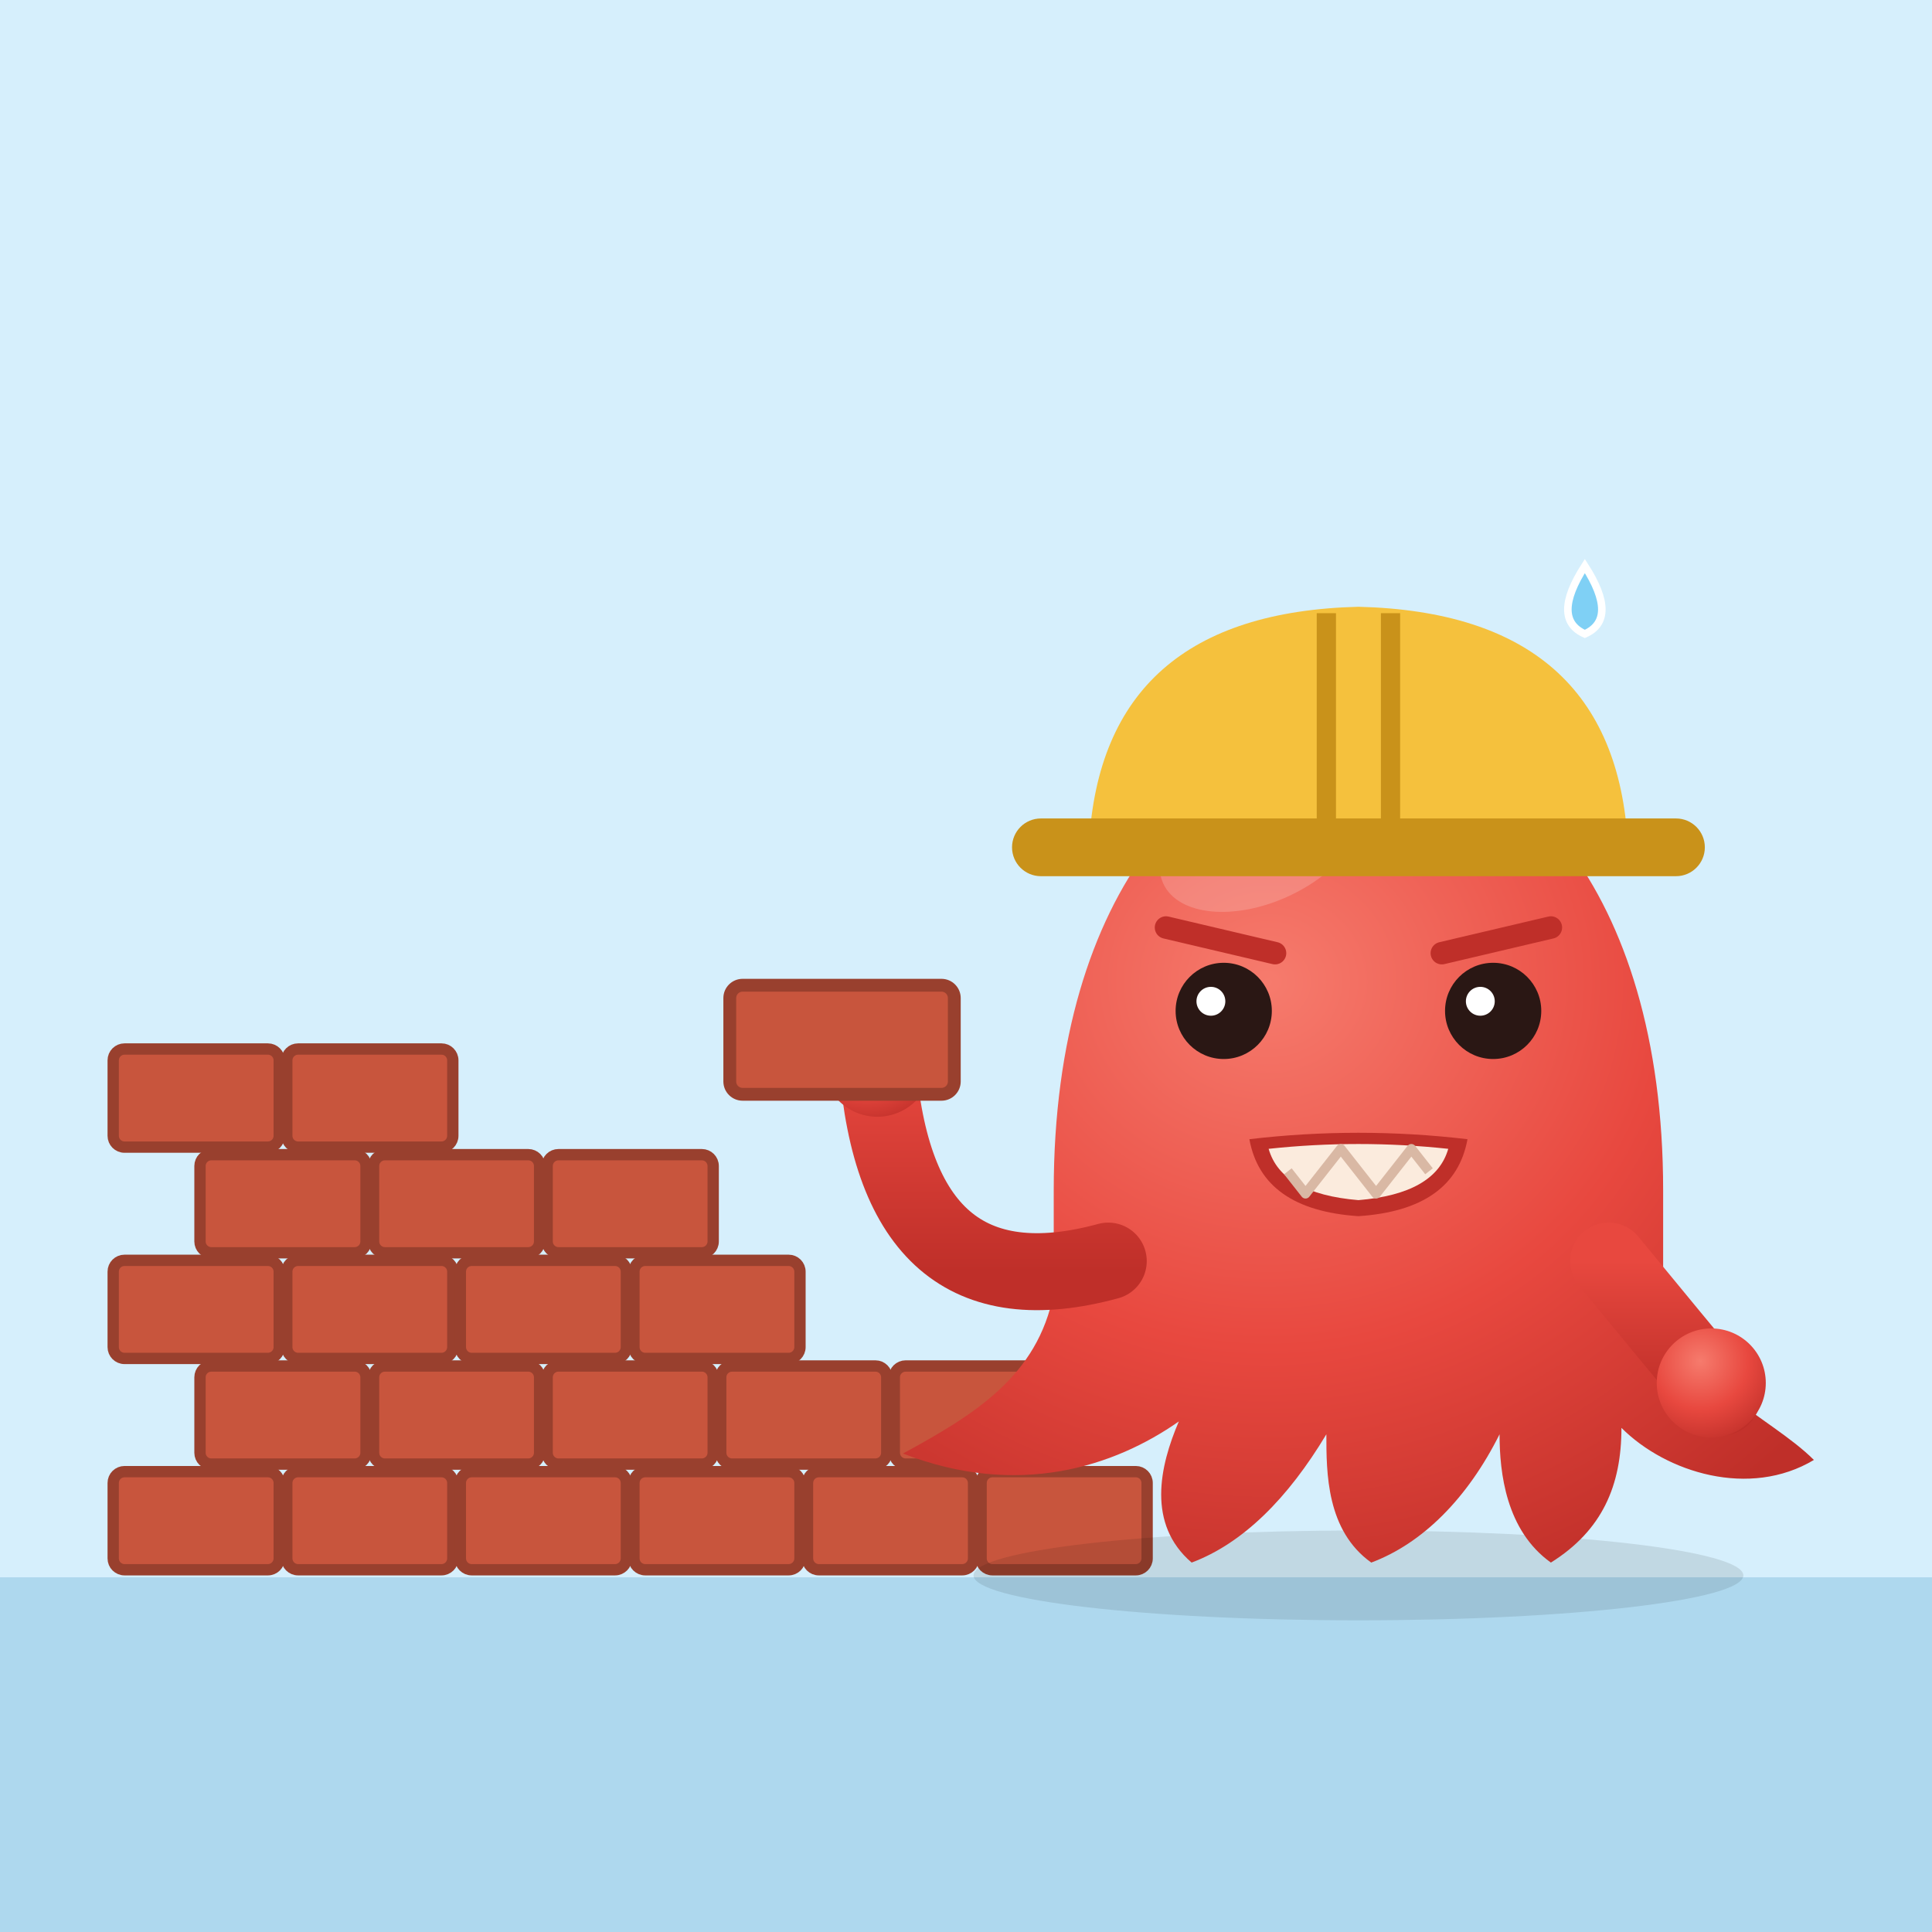
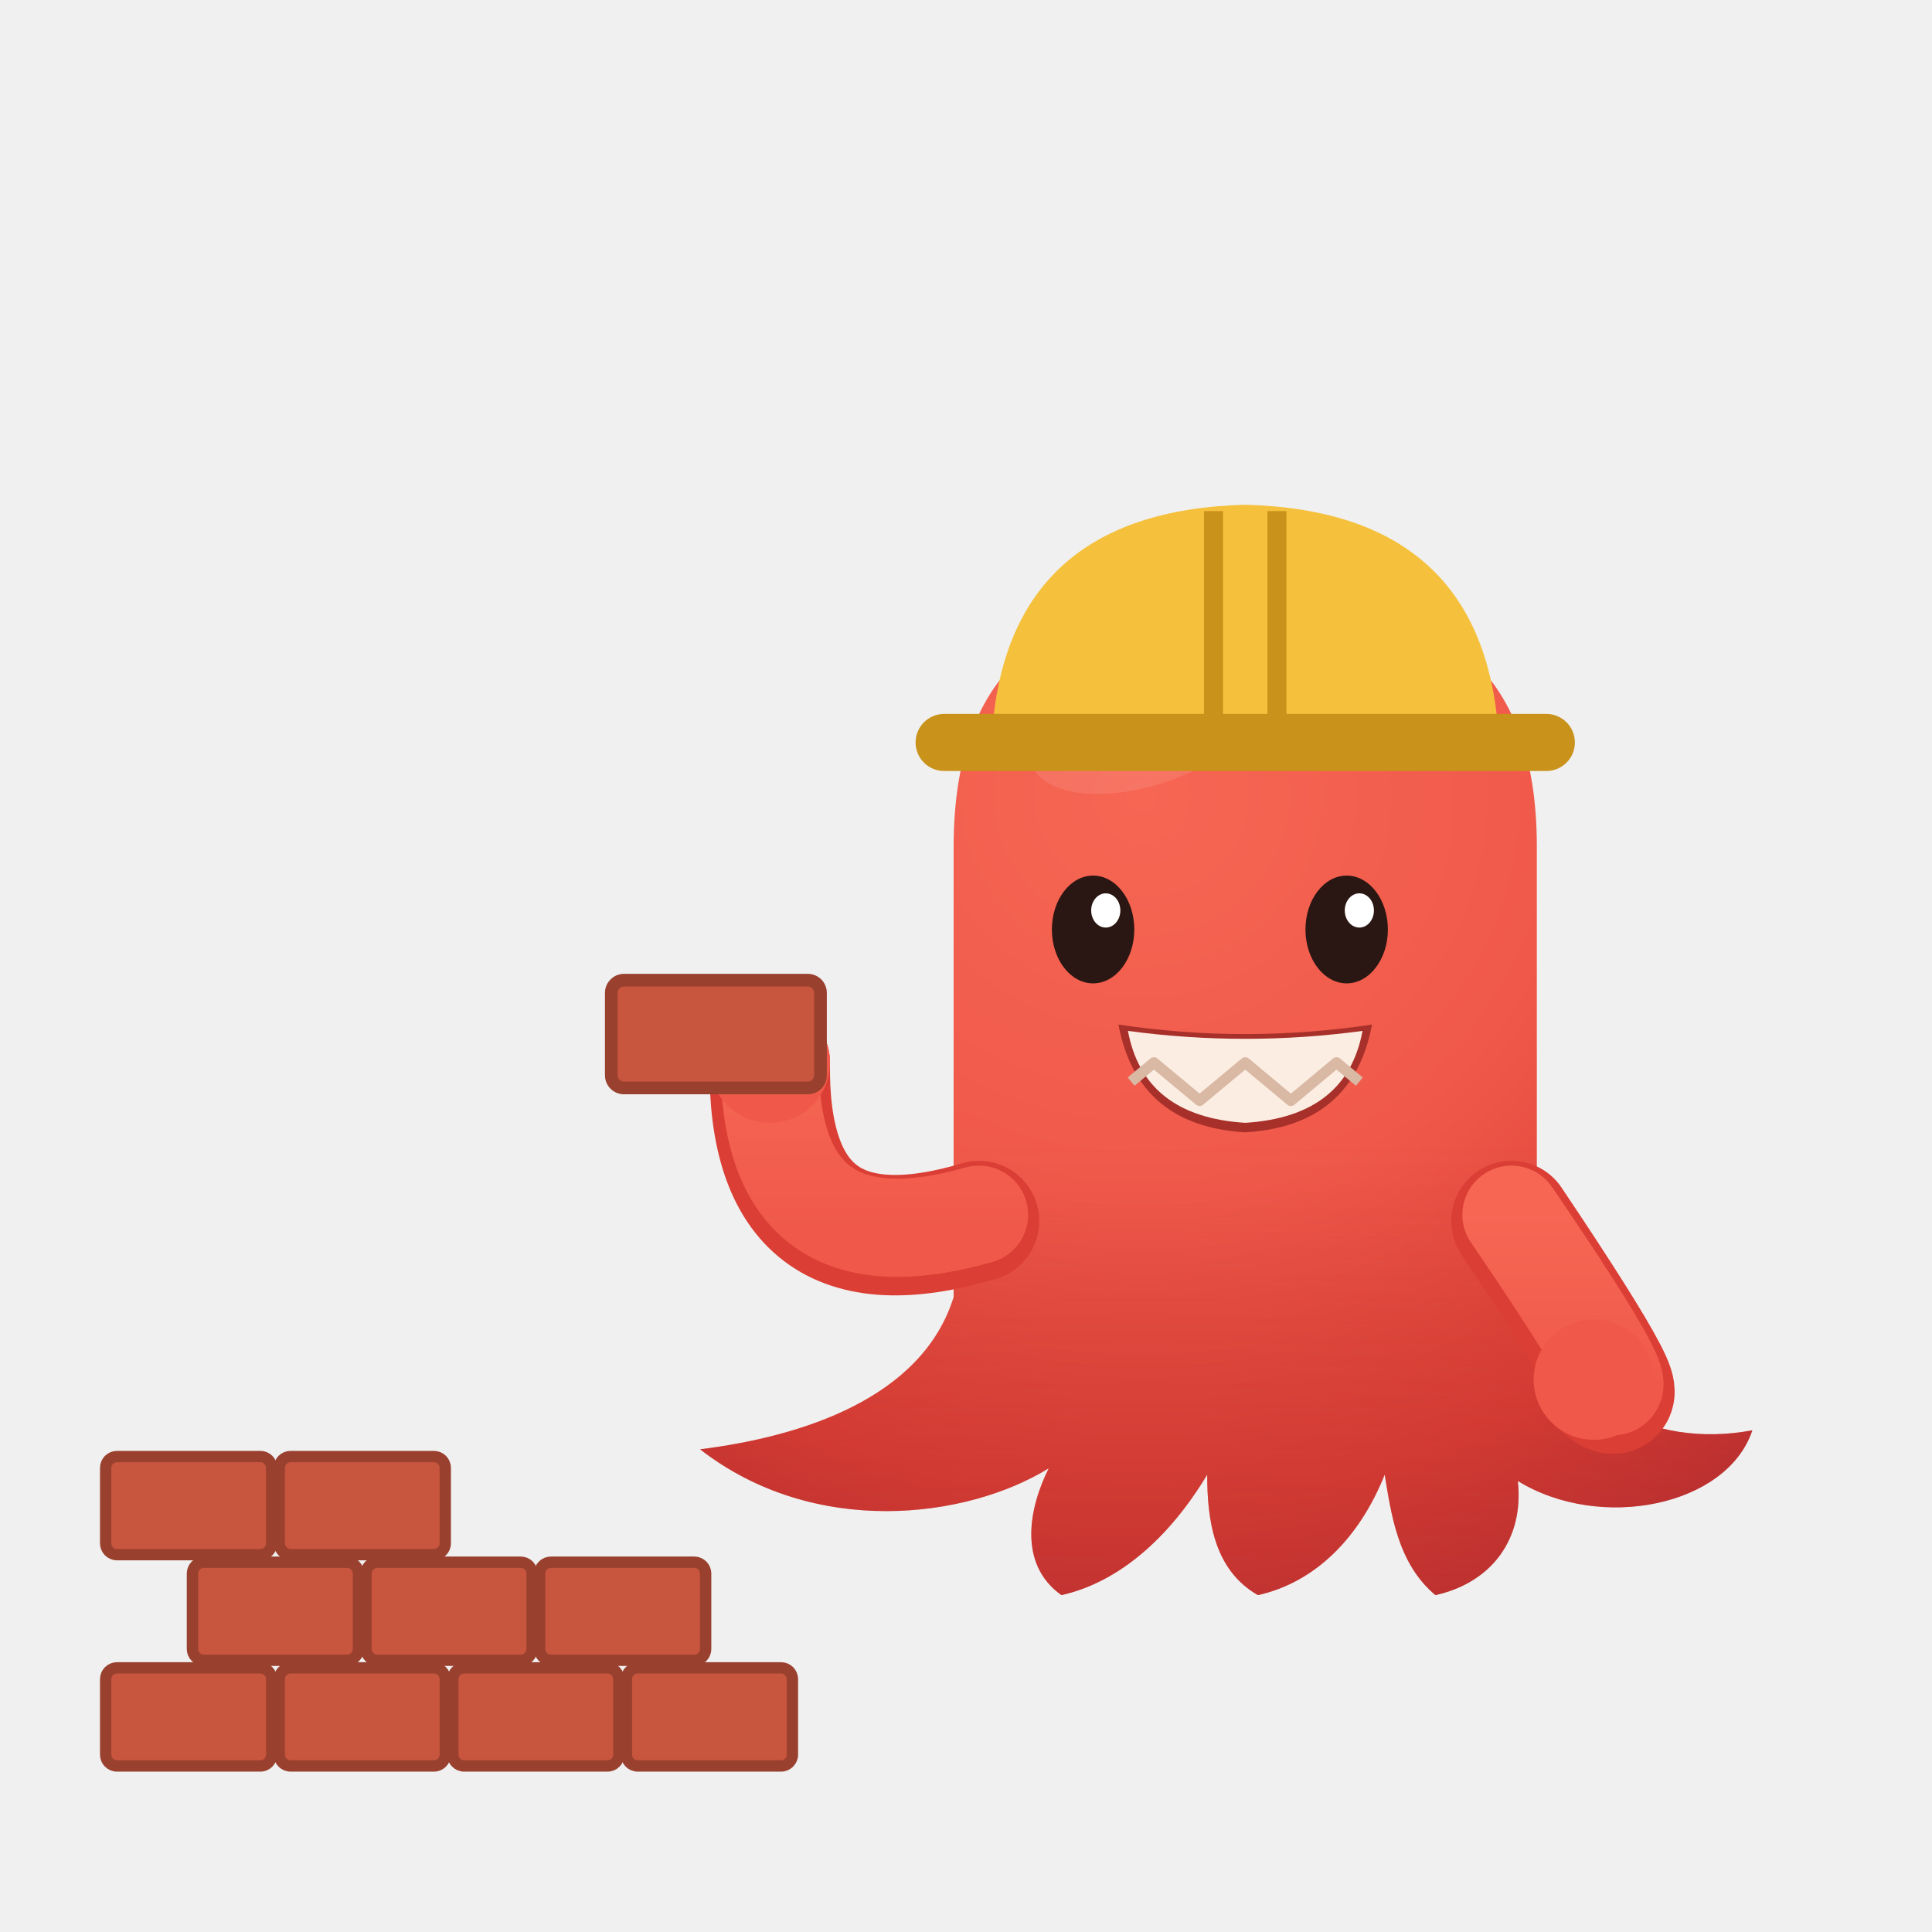
<svg xmlns="http://www.w3.org/2000/svg" viewBox="0 0 512 512" width="512" height="512">
  <defs>
-     <radialGradient id="bodyGrad" cx="0.4" cy="0.3" r="0.8">
-       <stop offset="0" stop-color="#F67B6D" />
-       <stop offset="0.55" stop-color="#E8483F" />
-       <stop offset="1" stop-color="#BF2F29" />
+     <radialGradient id="bodyGrad" cx="0.42" cy="0.2" r="0.9">
+       <stop offset="0" stop-color="#F66653" />
+       <stop offset="0.45" stop-color="#F0594A" />
+       <stop offset="0.8" stop-color="#DB3E34" />
+       <stop offset="1" stop-color="#B92F2F" />
    </radialGradient>
+     <linearGradient id="hemShade" x1="0" y1="0" x2="0" y2="1">
+       <stop offset="0.55" stop-color="#B92F2F" stop-opacity="0" />
+       <stop offset="1" stop-color="#B92F2F" stop-opacity=".45" />
+     </linearGradient>
    <linearGradient id="armGrad" x1="0" y1="0" x2="0" y2="1">
-       <stop offset="0" stop-color="#E8483F" />
-       <stop offset="1" stop-color="#BF2F29" />
+       <stop offset="0" stop-color="#F66653" />
+       <stop offset="1" stop-color="#F0594A" />
    </linearGradient>
  </defs>
-   <rect width="512" height="512" fill="#D6EFFC" />
-   <rect x="0" y="418" width="512" height="94" fill="#AED8EE" />
-   <rect x="30" y="390" width="44" height="26" rx="3" fill="#C8553D" stroke="#99402E" stroke-width="3" />
-   <rect x="76" y="390" width="44" height="26" rx="3" fill="#C8553D" stroke="#99402E" stroke-width="3" />
-   <rect x="122" y="390" width="44" height="26" rx="3" fill="#C8553D" stroke="#99402E" stroke-width="3" />
-   <rect x="168" y="390" width="44" height="26" rx="3" fill="#C8553D" stroke="#99402E" stroke-width="3" />
-   <rect x="214" y="390" width="44" height="26" rx="3" fill="#C8553D" stroke="#99402E" stroke-width="3" />
-   <rect x="260" y="390" width="44" height="26" rx="3" fill="#C8553D" stroke="#99402E" stroke-width="3" />
-   <rect x="53" y="362" width="44" height="26" rx="3" fill="#C8553D" stroke="#99402E" stroke-width="3" />
-   <rect x="99" y="362" width="44" height="26" rx="3" fill="#C8553D" stroke="#99402E" stroke-width="3" />
-   <rect x="145" y="362" width="44" height="26" rx="3" fill="#C8553D" stroke="#99402E" stroke-width="3" />
-   <rect x="191" y="362" width="44" height="26" rx="3" fill="#C8553D" stroke="#99402E" stroke-width="3" />
-   <rect x="237" y="362" width="44" height="26" rx="3" fill="#C8553D" stroke="#99402E" stroke-width="3" />
-   <rect x="30" y="334" width="44" height="26" rx="3" fill="#C8553D" stroke="#99402E" stroke-width="3" />
-   <rect x="76" y="334" width="44" height="26" rx="3" fill="#C8553D" stroke="#99402E" stroke-width="3" />
-   <rect x="122" y="334" width="44" height="26" rx="3" fill="#C8553D" stroke="#99402E" stroke-width="3" />
-   <rect x="168" y="334" width="44" height="26" rx="3" fill="#C8553D" stroke="#99402E" stroke-width="3" />
-   <rect x="53" y="306" width="44" height="26" rx="3" fill="#C8553D" stroke="#99402E" stroke-width="3" />
-   <rect x="99" y="306" width="44" height="26" rx="3" fill="#C8553D" stroke="#99402E" stroke-width="3" />
-   <rect x="145" y="306" width="44" height="26" rx="3" fill="#C8553D" stroke="#99402E" stroke-width="3" />
-   <rect x="30" y="278" width="44" height="26" rx="3" fill="#C8553D" stroke="#99402E" stroke-width="3" />
-   <rect x="76" y="278" width="44" height="26" rx="3" fill="#C8553D" stroke="#99402E" stroke-width="3" />
-   <ellipse cx="360" cy="417.5" rx="102" ry="11.9" fill="#000" opacity=".10" />
-   <g transform="translate(360 290) rotate(0) scale(0.85 0.85)">
-     <path d="M -95 30 C -95 -160 95 -160 95 30 L 95 62   C 100 90 128 100 142 114 C 122 126 96 118 82 104   C 82 122 76 136 60 146 C 46 136 44 118 44 106   C 34 126 20 140 4 146 C -10 136 -10 118 -10 106   C -22 126 -36 140 -52 146 C -66 134 -62 116 -56 102   C -76 116 -106 126 -142 112 C -120 100 -100 88 -95 62 Z" fill="url(#bodyGrad)" />
-     <ellipse cx="-30" cy="-80" rx="34" ry="20" fill="#fff" opacity=".18" transform="rotate(-25 -30 -80)" />
-     <circle cx="-42" cy="-26" r="15" fill="#2A1714" />
-     <circle cx="-46" cy="-29" r="4.5" fill="#FFFFFF" />
-     <circle cx="42" cy="-26" r="15" fill="#2A1714" />
-     <circle cx="38" cy="-29" r="4.5" fill="#FFFFFF" />
-     <path d="M -60 -52 L -26 -44 M 60 -52 L 26 -44" stroke="#BF2F29" stroke-width="7" stroke-linecap="round" />
-     <path d="M -34 14 Q 0 10 34 14 Q 30 36 0 38 Q -30 36 -34 14 Z" fill="#BF2F29" />
-     <path d="M -28 17 Q 0 14 28 17 Q 24 31 0 33 Q -24 31 -28 17 Z" fill="#FBEBDD" />
-     <path d="M -22 24 L -16.5 31 L -5.5 17 L 5.5 31 L 16.5 17 L 22 24" fill="none" stroke="#D9B8A4" stroke-width="3" stroke-linejoin="round" />
-     <path d="M -84 -78 Q -80 -150 0 -152 Q 80 -150 84 -78 Z" fill="#F5C13D" />
-     <rect x="-108" y="-86" width="216" height="18" rx="9" fill="#C9921A" />
-     <path d="M -10 -150 L -10 -84 M 10 -150 L 10 -84" stroke="#C9921A" stroke-width="6" />
-     <path d="M -78 52 Q -144 70 -150 -10" fill="none" stroke="url(#armGrad)" stroke-width="24" stroke-linecap="round" />
-     <circle cx="-150" cy="-10" r="17" fill="url(#bodyGrad)" />
-     <path d="M 78 52 Q 124 108 110 90" fill="none" stroke="url(#armGrad)" stroke-width="24" stroke-linecap="round" />
-     <circle cx="110" cy="90" r="17" fill="url(#bodyGrad)" />
-     <rect x="-196" y="-34" width="70" height="34" rx="4" fill="#C8553D" stroke="#99402E" stroke-width="4" />
+   <rect x="28" y="442" width="44" height="26" rx="3" fill="#C8553D" stroke="#99402E" stroke-width="3" />
+   <rect x="74" y="442" width="44" height="26" rx="3" fill="#C8553D" stroke="#99402E" stroke-width="3" />
+   <rect x="120" y="442" width="44" height="26" rx="3" fill="#C8553D" stroke="#99402E" stroke-width="3" />
+   <rect x="166" y="442" width="44" height="26" rx="3" fill="#C8553D" stroke="#99402E" stroke-width="3" />
+   <rect x="51" y="414" width="44" height="26" rx="3" fill="#C8553D" stroke="#99402E" stroke-width="3" />
+   <rect x="97" y="414" width="44" height="26" rx="3" fill="#C8553D" stroke="#99402E" stroke-width="3" />
+   <rect x="143" y="414" width="44" height="26" rx="3" fill="#C8553D" stroke="#99402E" stroke-width="3" />
+   <rect x="28" y="386" width="44" height="26" rx="3" fill="#C8553D" stroke="#99402E" stroke-width="3" />
+   <rect x="74" y="386" width="44" height="26" rx="3" fill="#C8553D" stroke="#99402E" stroke-width="3" />
+   <g transform="translate(330 290) rotate(0) scale(0.84 0.84)">
+     <path d="M -92 64   L -92 -78 C -92 -138 -58 -158 0 -158 C 58 -158 92 -138 92 -78 L 92 64   C 98 96 128 112 160 106 C 152 130 112 138 86 122   C 88 140 78 154 60 158 C 48 148 46 132 44 120   C 36 140 22 154 4 158 C -10 150 -12 134 -12 120   C -24 140 -40 154 -58 158 C -72 148 -68 130 -62 118   C -88 134 -136 140 -172 112 C -140 108 -102 96 -92 64 Z" fill="url(#bodyGrad)" />
+     <path d="M -92 64   L -92 -78 C -92 -138 -58 -158 0 -158 C 58 -158 92 -138 92 -78 L 92 64   C 98 96 128 112 160 106 C 152 130 112 138 86 122   C 88 140 78 154 60 158 C 48 148 46 132 44 120   C 36 140 22 154 4 158 C -10 150 -12 134 -12 120   C -24 140 -40 154 -58 158 C -72 148 -68 130 -62 118   C -88 134 -136 140 -172 112 C -140 108 -102 96 -92 64 Z" fill="url(#hemShade)" />
+     <ellipse cx="-30" cy="-118" rx="40" ry="20" fill="#fff" opacity=".10" transform="rotate(-20 -30 -118)" />
+     <ellipse cx="-48" cy="-52" rx="13" ry="17" fill="#2A1612" />
+     <ellipse cx="-44" cy="-58" rx="4.6" ry="5.4" fill="#FFFFFF" />
+     <ellipse cx="32" cy="-52" rx="13" ry="17" fill="#2A1612" />
+     <ellipse cx="36" cy="-58" rx="4.6" ry="5.4" fill="#FFFFFF" />
+     <path d="M -40 -22 Q 0 -16 40 -22 Q 34 10 0 12 Q -34 10 -40 -22 Z" fill="#A8302A" />
+     <path d="M -37 -20 Q 0 -15 37 -20 Q 32 7 0 9 Q -32 7 -37 -20 Z" fill="#FBEDE2" />
+     <path d="M -36 -4 L -28.8 -10 L -21.6 -4 L -14.4 2 L -7.2 -4 L 0 -10 L 7.2 -4 L 14.4 2 L 21.6 -4 L 28.8 -10 L 36 -4" fill="none" stroke="#D9B8A4" stroke-width="3.4" stroke-linejoin="round" />
+     <path d="M -80 -112 Q -76 -184 0 -186 Q 76 -184 80 -112 Z" fill="#F5C13D" />
+     <rect x="-104" y="-120" width="208" height="18" rx="9" fill="#C9921A" />
+     <path d="M -10 -184 L -10 -118 M 10 -184 L 10 -118" stroke="#C9921A" stroke-width="6" />
+     <path d="M -84 40 Q -151 60 -150 -10" fill="none" stroke="#DB3E34" stroke-width="38" stroke-linecap="round" />
+     <path d="M -84 38 Q -151 57 -150 -12" fill="none" stroke="url(#armGrad)" stroke-width="31" stroke-linecap="round" />
+     <circle cx="-150" cy="-10" r="19" fill="#F0594A" />
+     <path d="M 84 40 Q 131 110 110 90" fill="none" stroke="#DB3E34" stroke-width="38" stroke-linecap="round" />
+     <path d="M 84 38 Q 131 107 110 88" fill="none" stroke="url(#armGrad)" stroke-width="31" stroke-linecap="round" />
+     <circle cx="110" cy="90" r="19" fill="#F0594A" />
+     <rect x="-200" y="-36" width="66" height="34" rx="4" fill="#C8553D" stroke="#99402E" stroke-width="4" transform="rotate(0 -167 -19)" />
  </g>
-   <path d="M 420 150 Q 411 164 420 168 Q 429 164 420 150 Z" fill="#7FD0F5" stroke="#fff" stroke-width="2" />
</svg>
